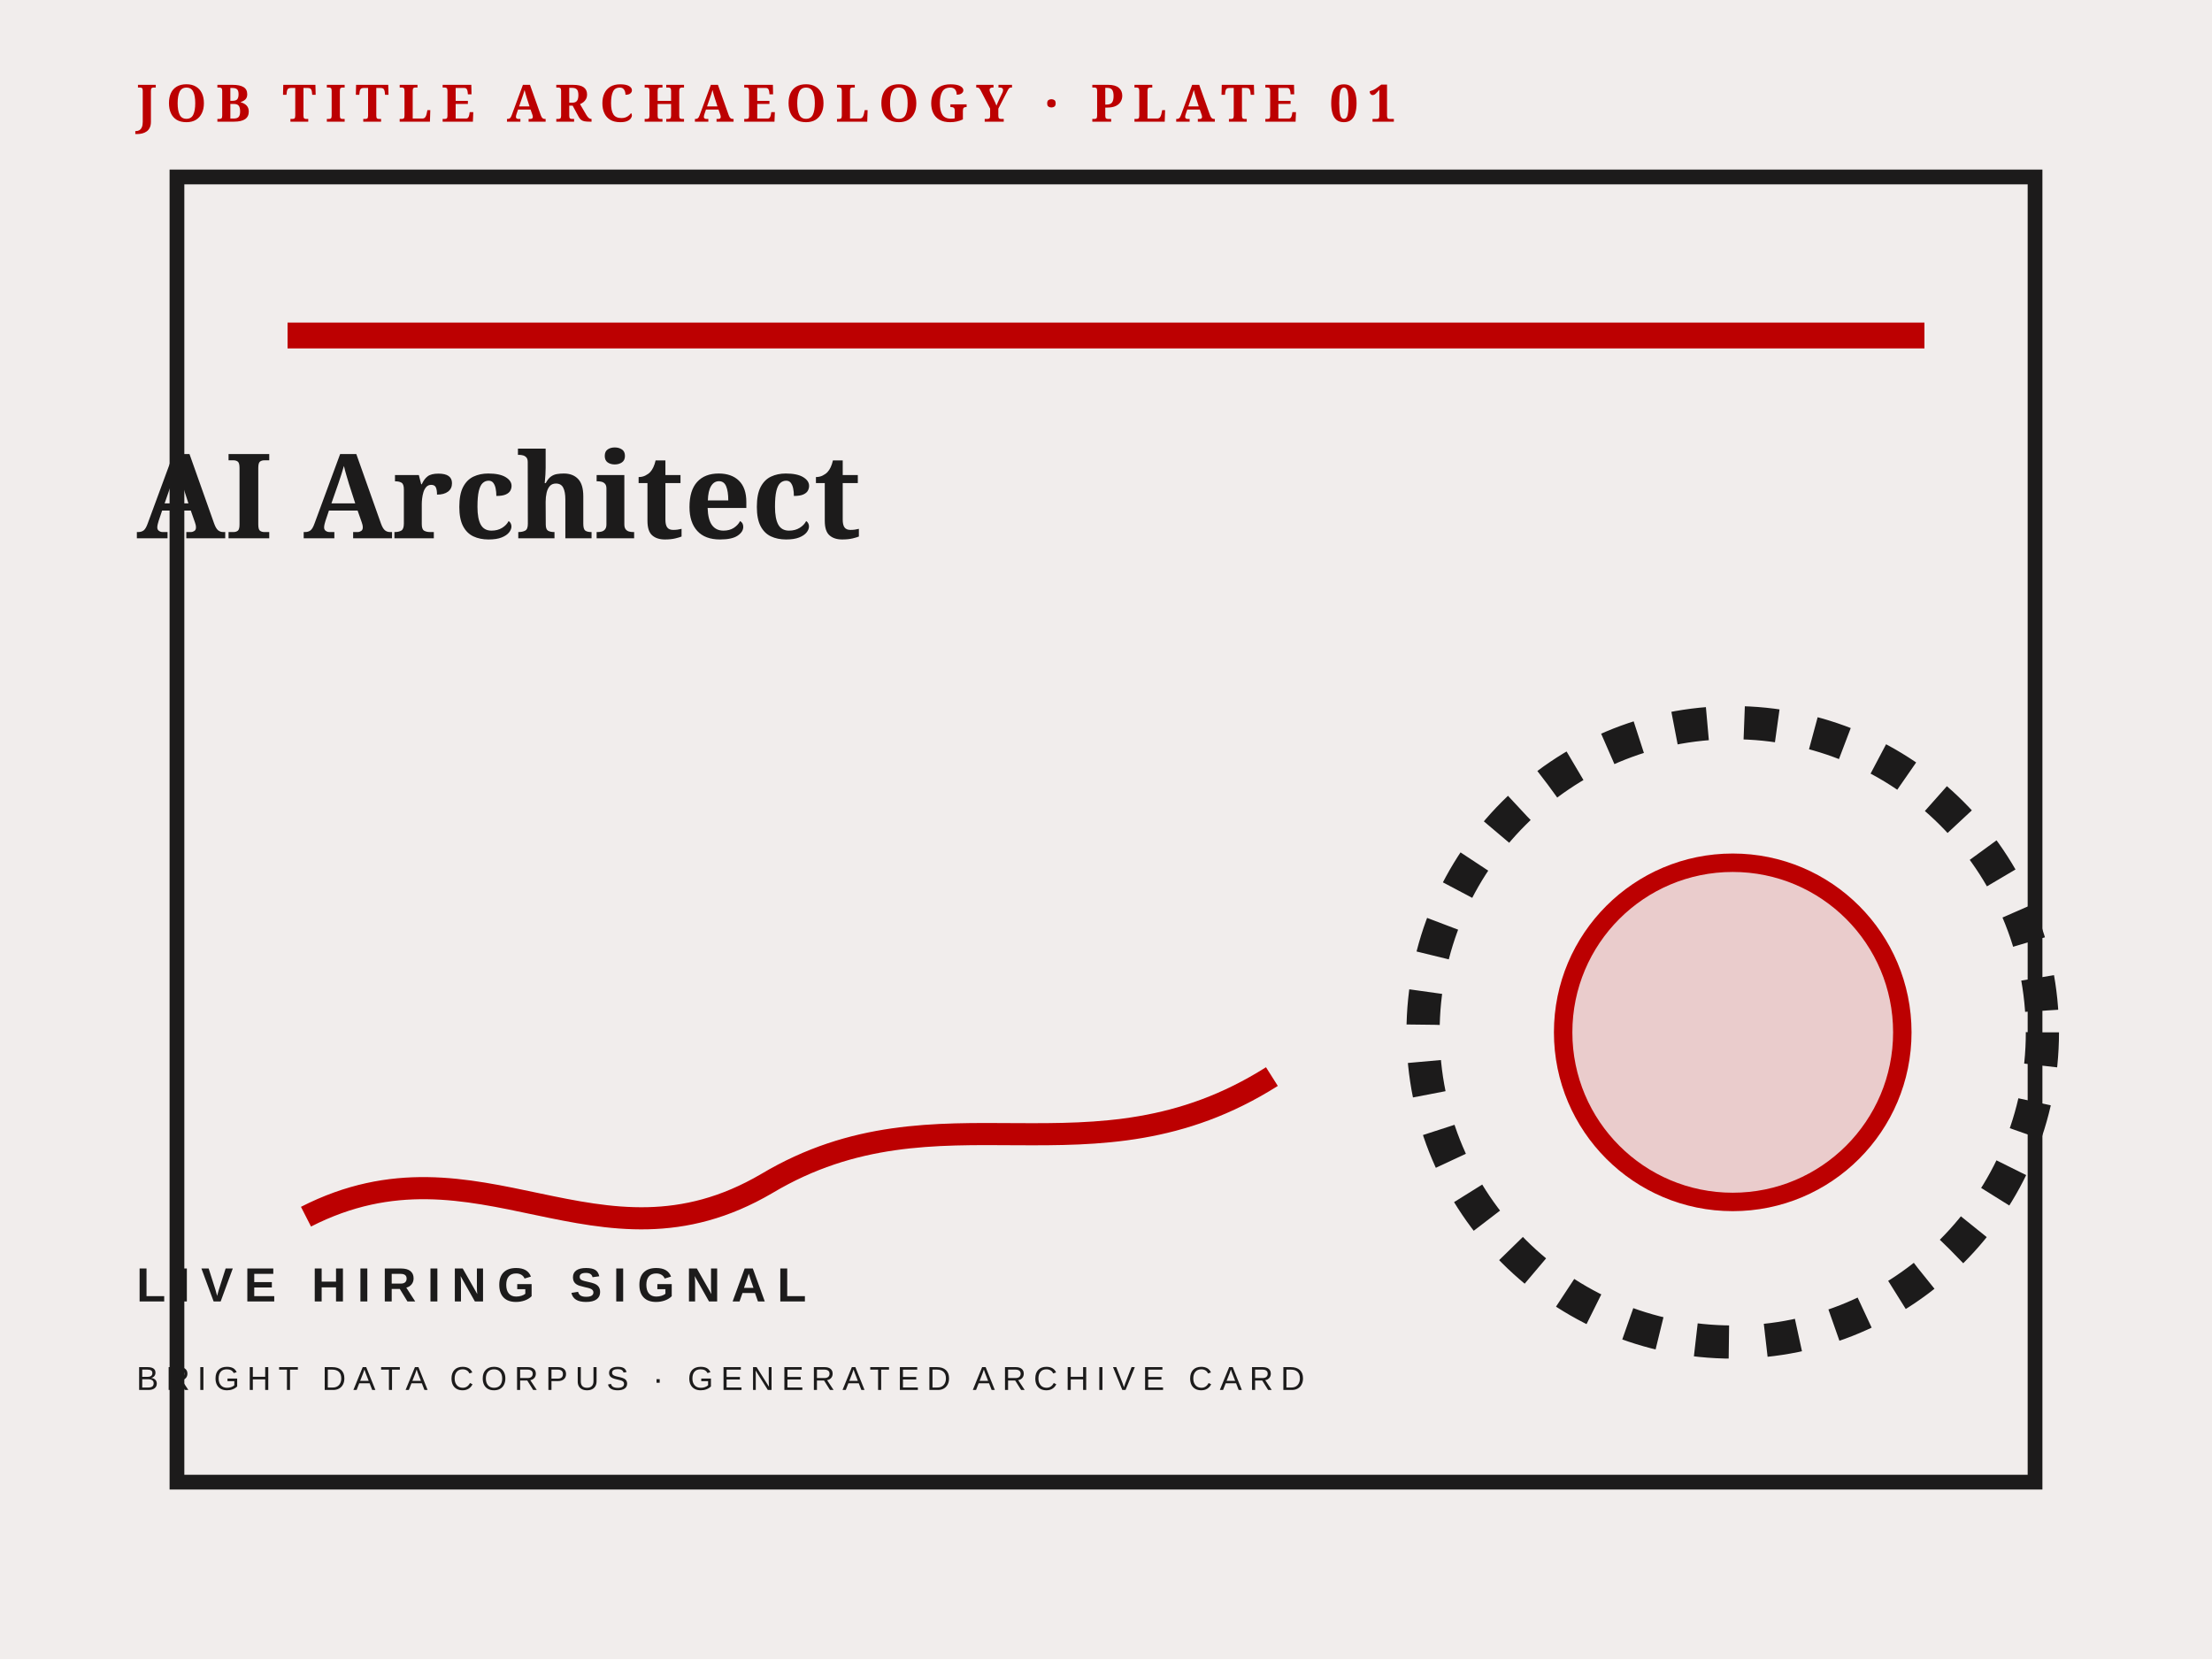
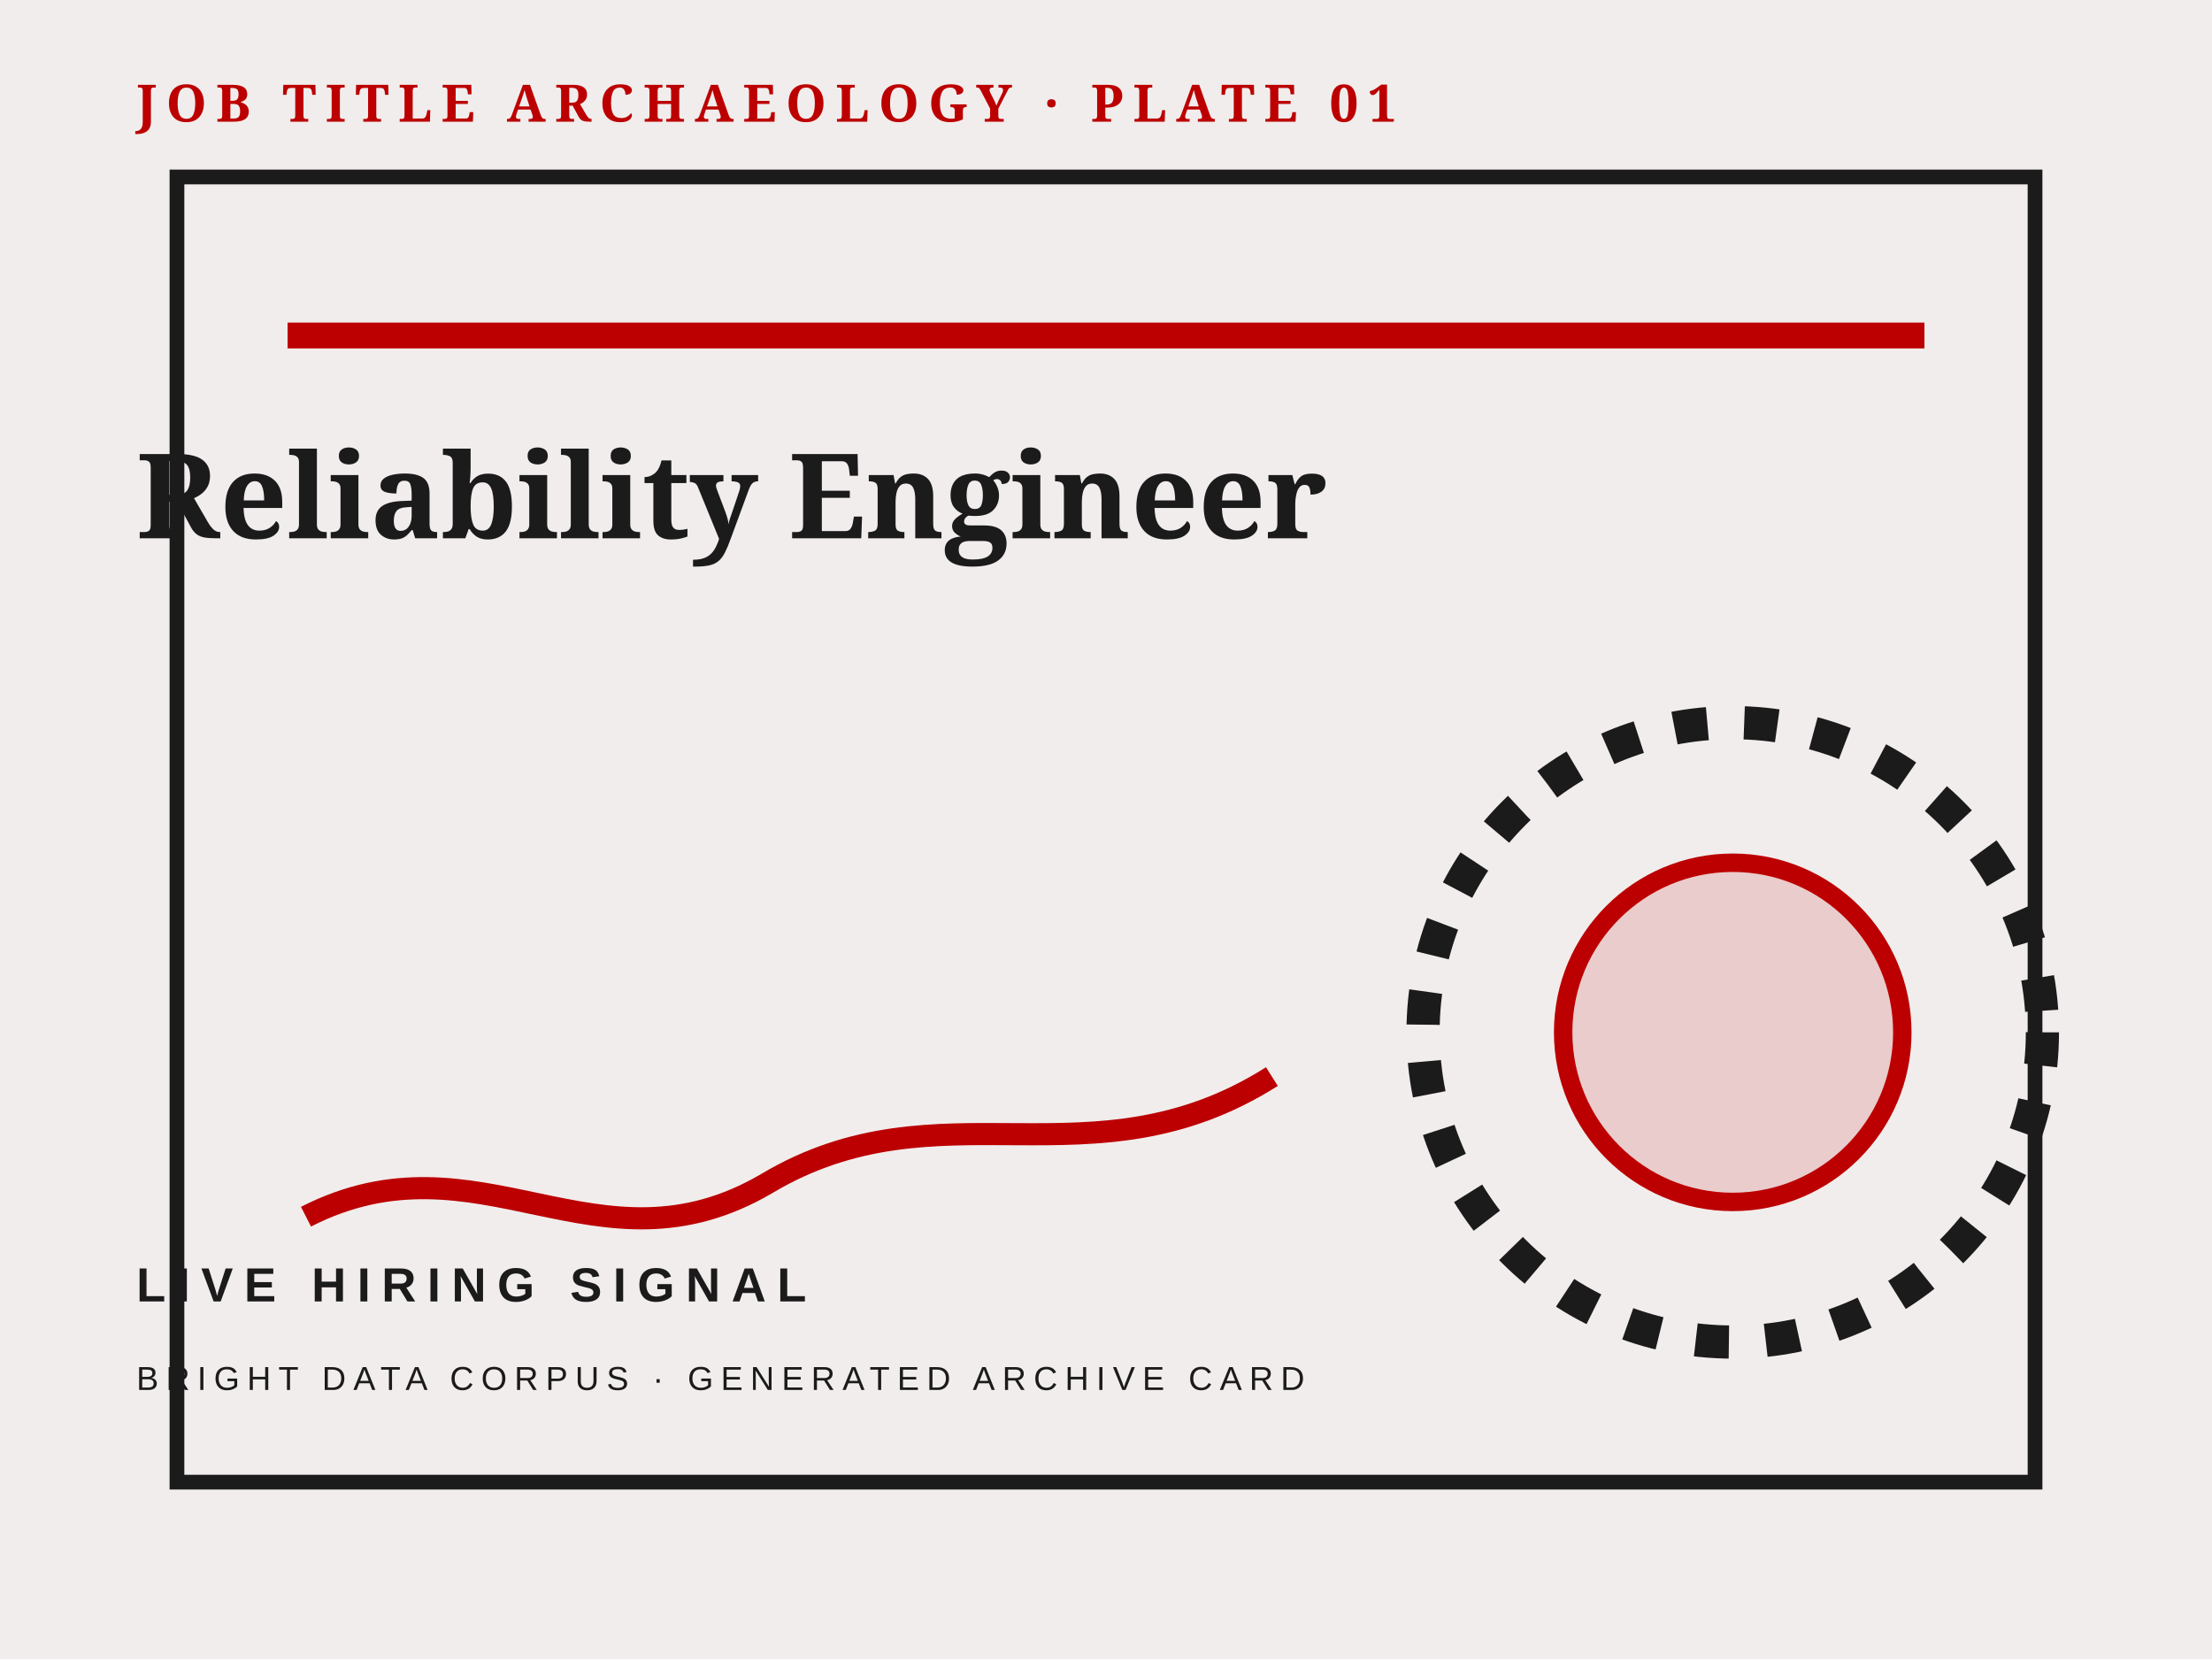
- <svg xmlns="http://www.w3.org/2000/svg" viewBox="0 0 1200 900" role="img" aria-label="AI Architect archive illustration">
+ <svg xmlns="http://www.w3.org/2000/svg" viewBox="0 0 1200 900" role="img" aria-label="Reliability Engineer archive illustration">
  <rect width="1200" height="900" fill="#f1edec" />
  <path d="M96 96H1104V804H96Z" fill="none" stroke="#1c1b1b" stroke-width="8" />
  <path d="M156 182H1044" stroke="#bc0001" stroke-width="14" />
  <circle cx="940" cy="560" r="168" fill="none" stroke="#1c1b1b" stroke-width="18" stroke-dasharray="18 20" />
  <circle cx="940" cy="560" r="92" fill="#bc0001" fill-opacity="0.14" stroke="#bc0001" stroke-width="10" />
  <path d="M166 660C260 612 324 696 416 642C510 586 592 646 690 584" fill="none" stroke="#bc0001" stroke-width="12" />
  <text x="74" y="66" fill="#bc0001" font-family="Georgia,serif" font-size="28" font-weight="700" letter-spacing="5">JOB TITLE ARCHAEOLOGY · PLATE 01</text>
  <text x="74" y="292" fill="#1c1b1b" font-family="Georgia,serif" font-size="64" font-weight="700">
-     <tspan x="74">AI Architect</tspan>
+     <tspan x="74">Reliability Engineer</tspan>
  </text>
  <text x="74" y="706" fill="#1c1b1b" font-family="Arial,sans-serif" font-size="26" font-weight="700" letter-spacing="6">LIVE HIRING SIGNAL</text>
  <text x="74" y="754" fill="#1c1b1b" font-family="Arial,sans-serif" font-size="18" letter-spacing="4">BRIGHT DATA CORPUS · GENERATED ARCHIVE CARD</text>
</svg>
